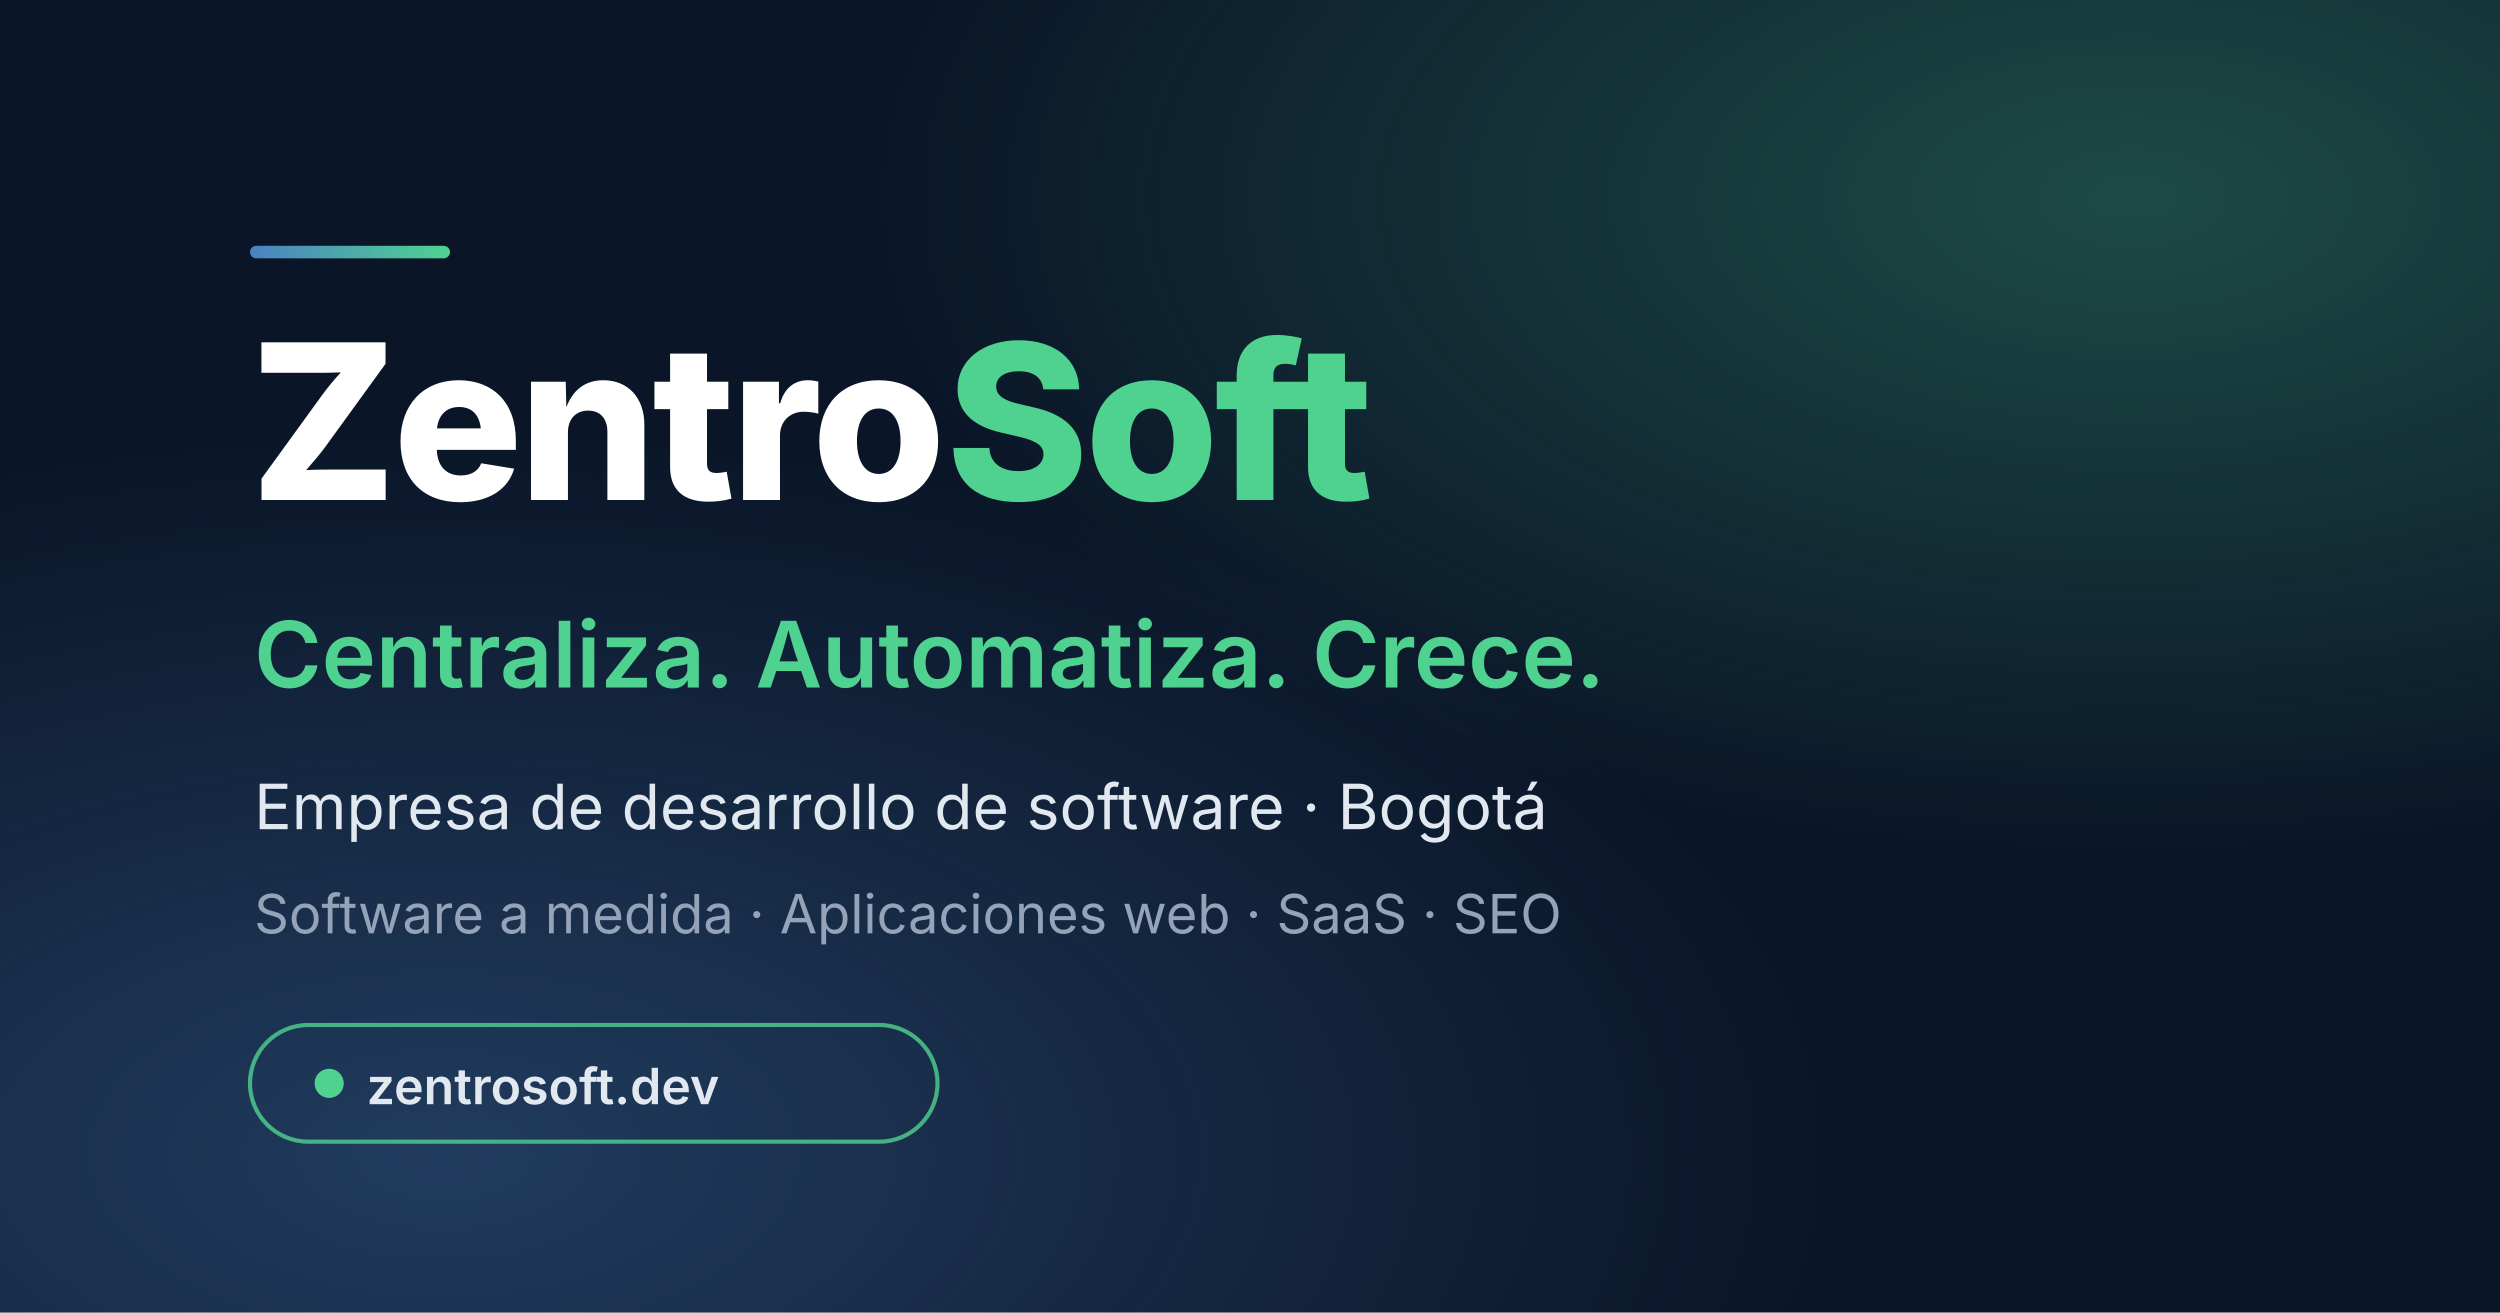
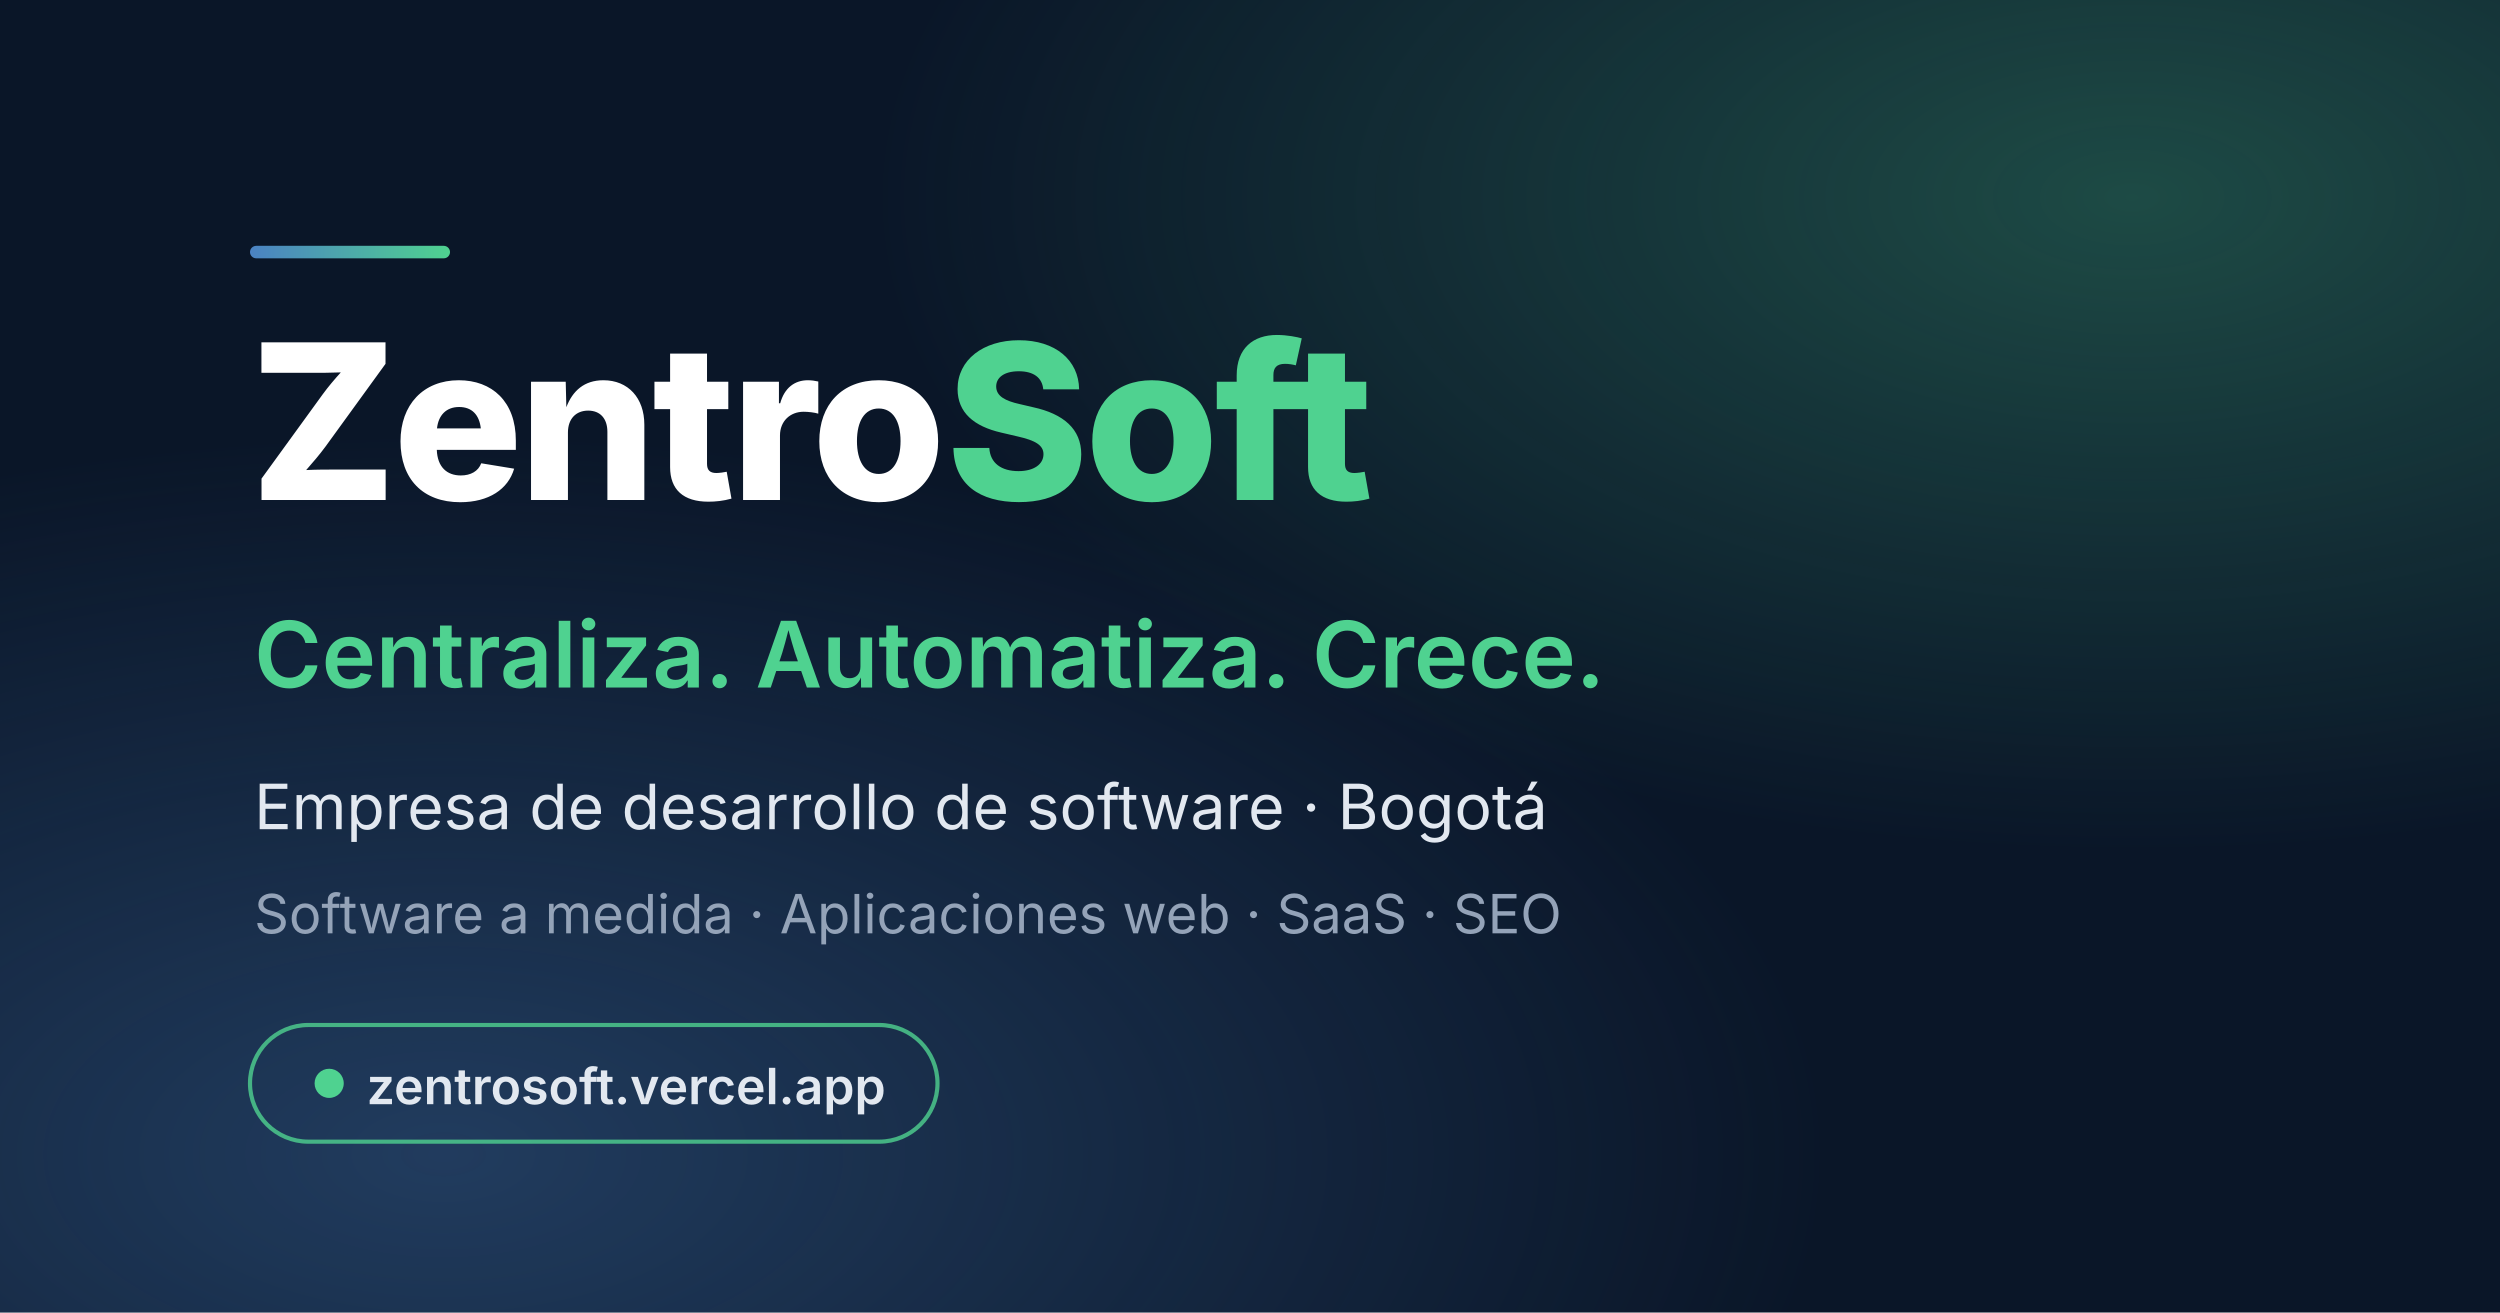
<svg xmlns="http://www.w3.org/2000/svg" width="1200" height="630" viewBox="0 0 1200 630">
  <defs>
    <radialGradient id="glowBlue" cx="18%" cy="88%" r="55%">
      <stop offset="0%" stop-color="#4B82C3" stop-opacity="0.35" />
      <stop offset="100%" stop-color="#4B82C3" stop-opacity="0" />
    </radialGradient>
    <radialGradient id="glowGreen" cx="85%" cy="15%" r="50%">
      <stop offset="0%" stop-color="#4FD290" stop-opacity="0.28" />
      <stop offset="100%" stop-color="#4FD290" stop-opacity="0" />
    </radialGradient>
    <linearGradient id="accentLine" x1="0" y1="0" x2="1" y2="0">
      <stop offset="0%" stop-color="#4B82C3" />
      <stop offset="100%" stop-color="#4FD290" />
    </linearGradient>
  </defs>
  <rect width="1200" height="630" fill="#0A1628" />
  <rect width="1200" height="630" fill="url(#glowBlue)" />
  <rect width="1200" height="630" fill="url(#glowGreen)" />
  <rect x="120" y="118" width="96" height="6" rx="3" fill="url(#accentLine)" />
  <text x="120" y="240" font-family="Inter, Arial, Helvetica, sans-serif" font-size="104" font-weight="800" fill="#FFFFFF" letter-spacing="-2">Zentro<tspan fill="#4FD290">Soft</tspan>
  </text>
  <text x="122" y="330" font-family="Inter, Arial, Helvetica, sans-serif" font-size="44" font-weight="600" fill="#4FD290">Centraliza. Automatiza. Crece.</text>
  <text x="122" y="398" font-family="Inter, Arial, Helvetica, sans-serif" font-size="30" font-weight="400" fill="#E2E8F0">Empresa de desarrollo de software · Bogotá</text>
  <text x="122" y="448" font-family="Inter, Arial, Helvetica, sans-serif" font-size="26" font-weight="400" fill="#94A3B8">Software a medida · Aplicaciones web · SaaS · SEO</text>
  <rect x="120" y="492" width="330" height="56" rx="28" fill="none" stroke="#4FD290" stroke-width="2" opacity="0.8" />
  <circle cx="158" cy="520" r="7" fill="#4FD290" />
-   <text x="176" y="530" font-family="Inter, Arial, Helvetica, sans-serif" font-size="24" font-weight="600" fill="#E2E8F0">zentrosoft.dev</text>
+   <text x="176" y="530" font-family="Inter, Arial, Helvetica, sans-serif" font-size="24" font-weight="600" fill="#E2E8F0">zentrosoft.vercel.app</text>
</svg>
